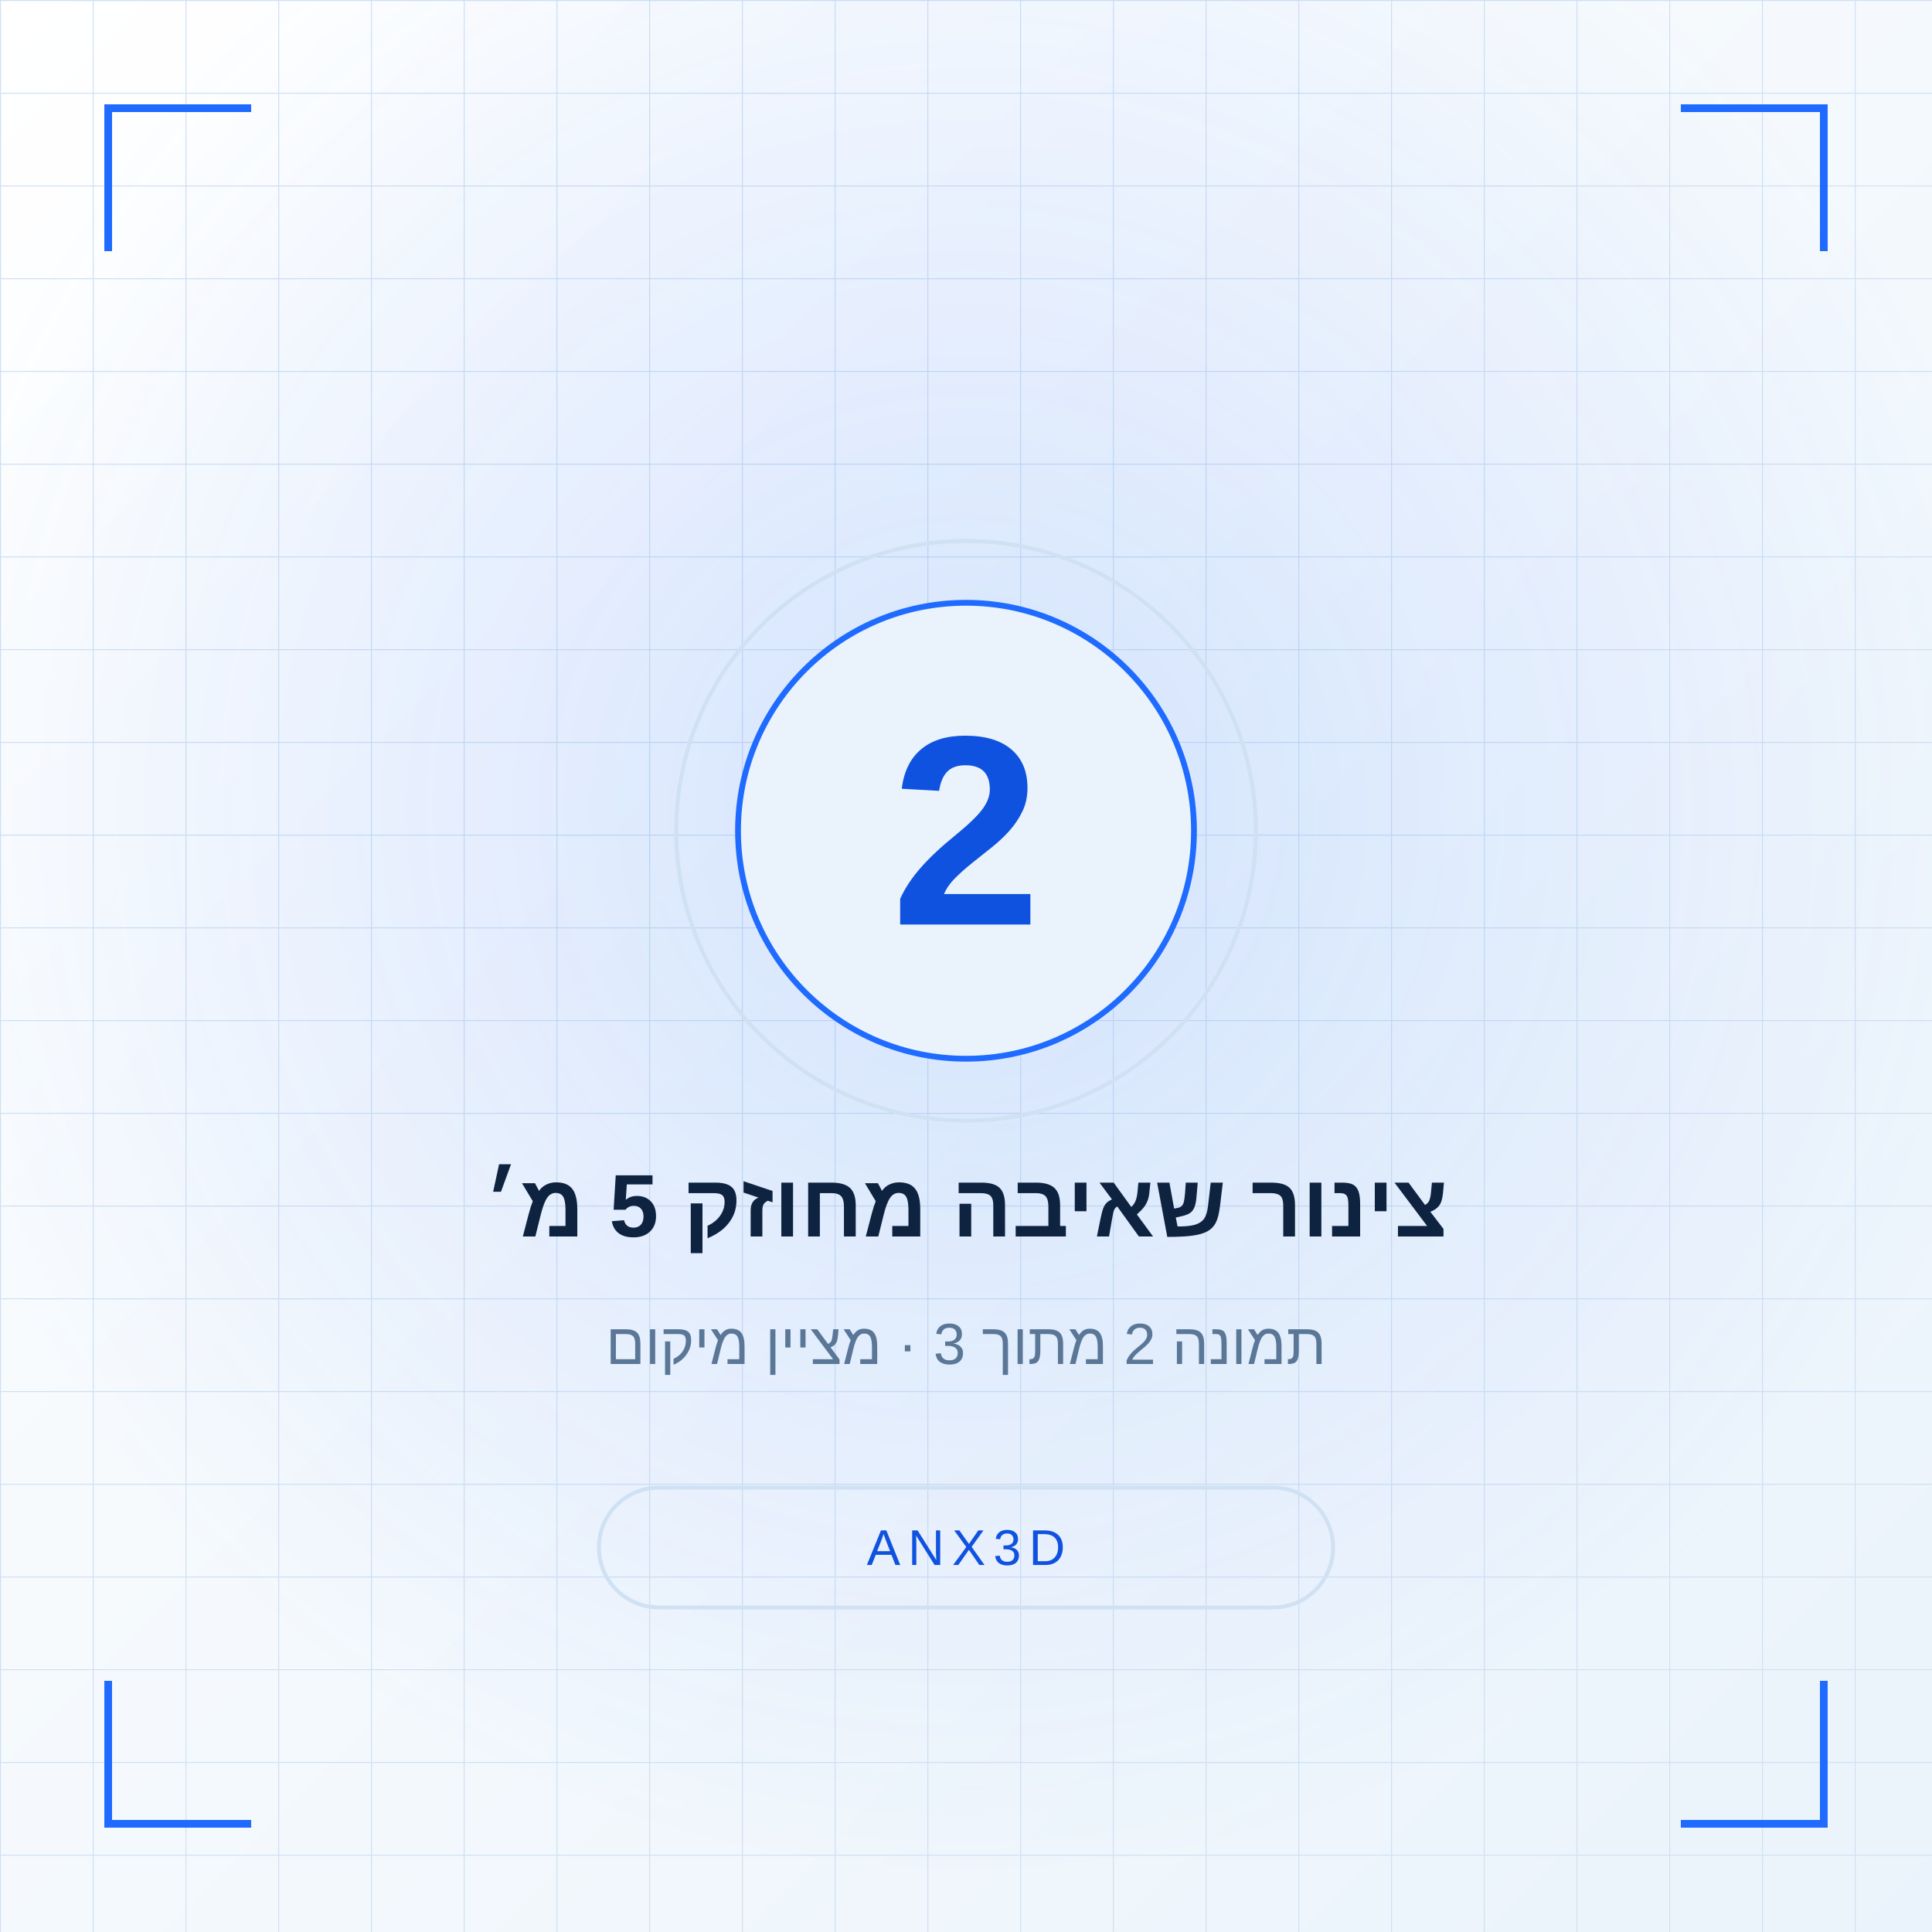
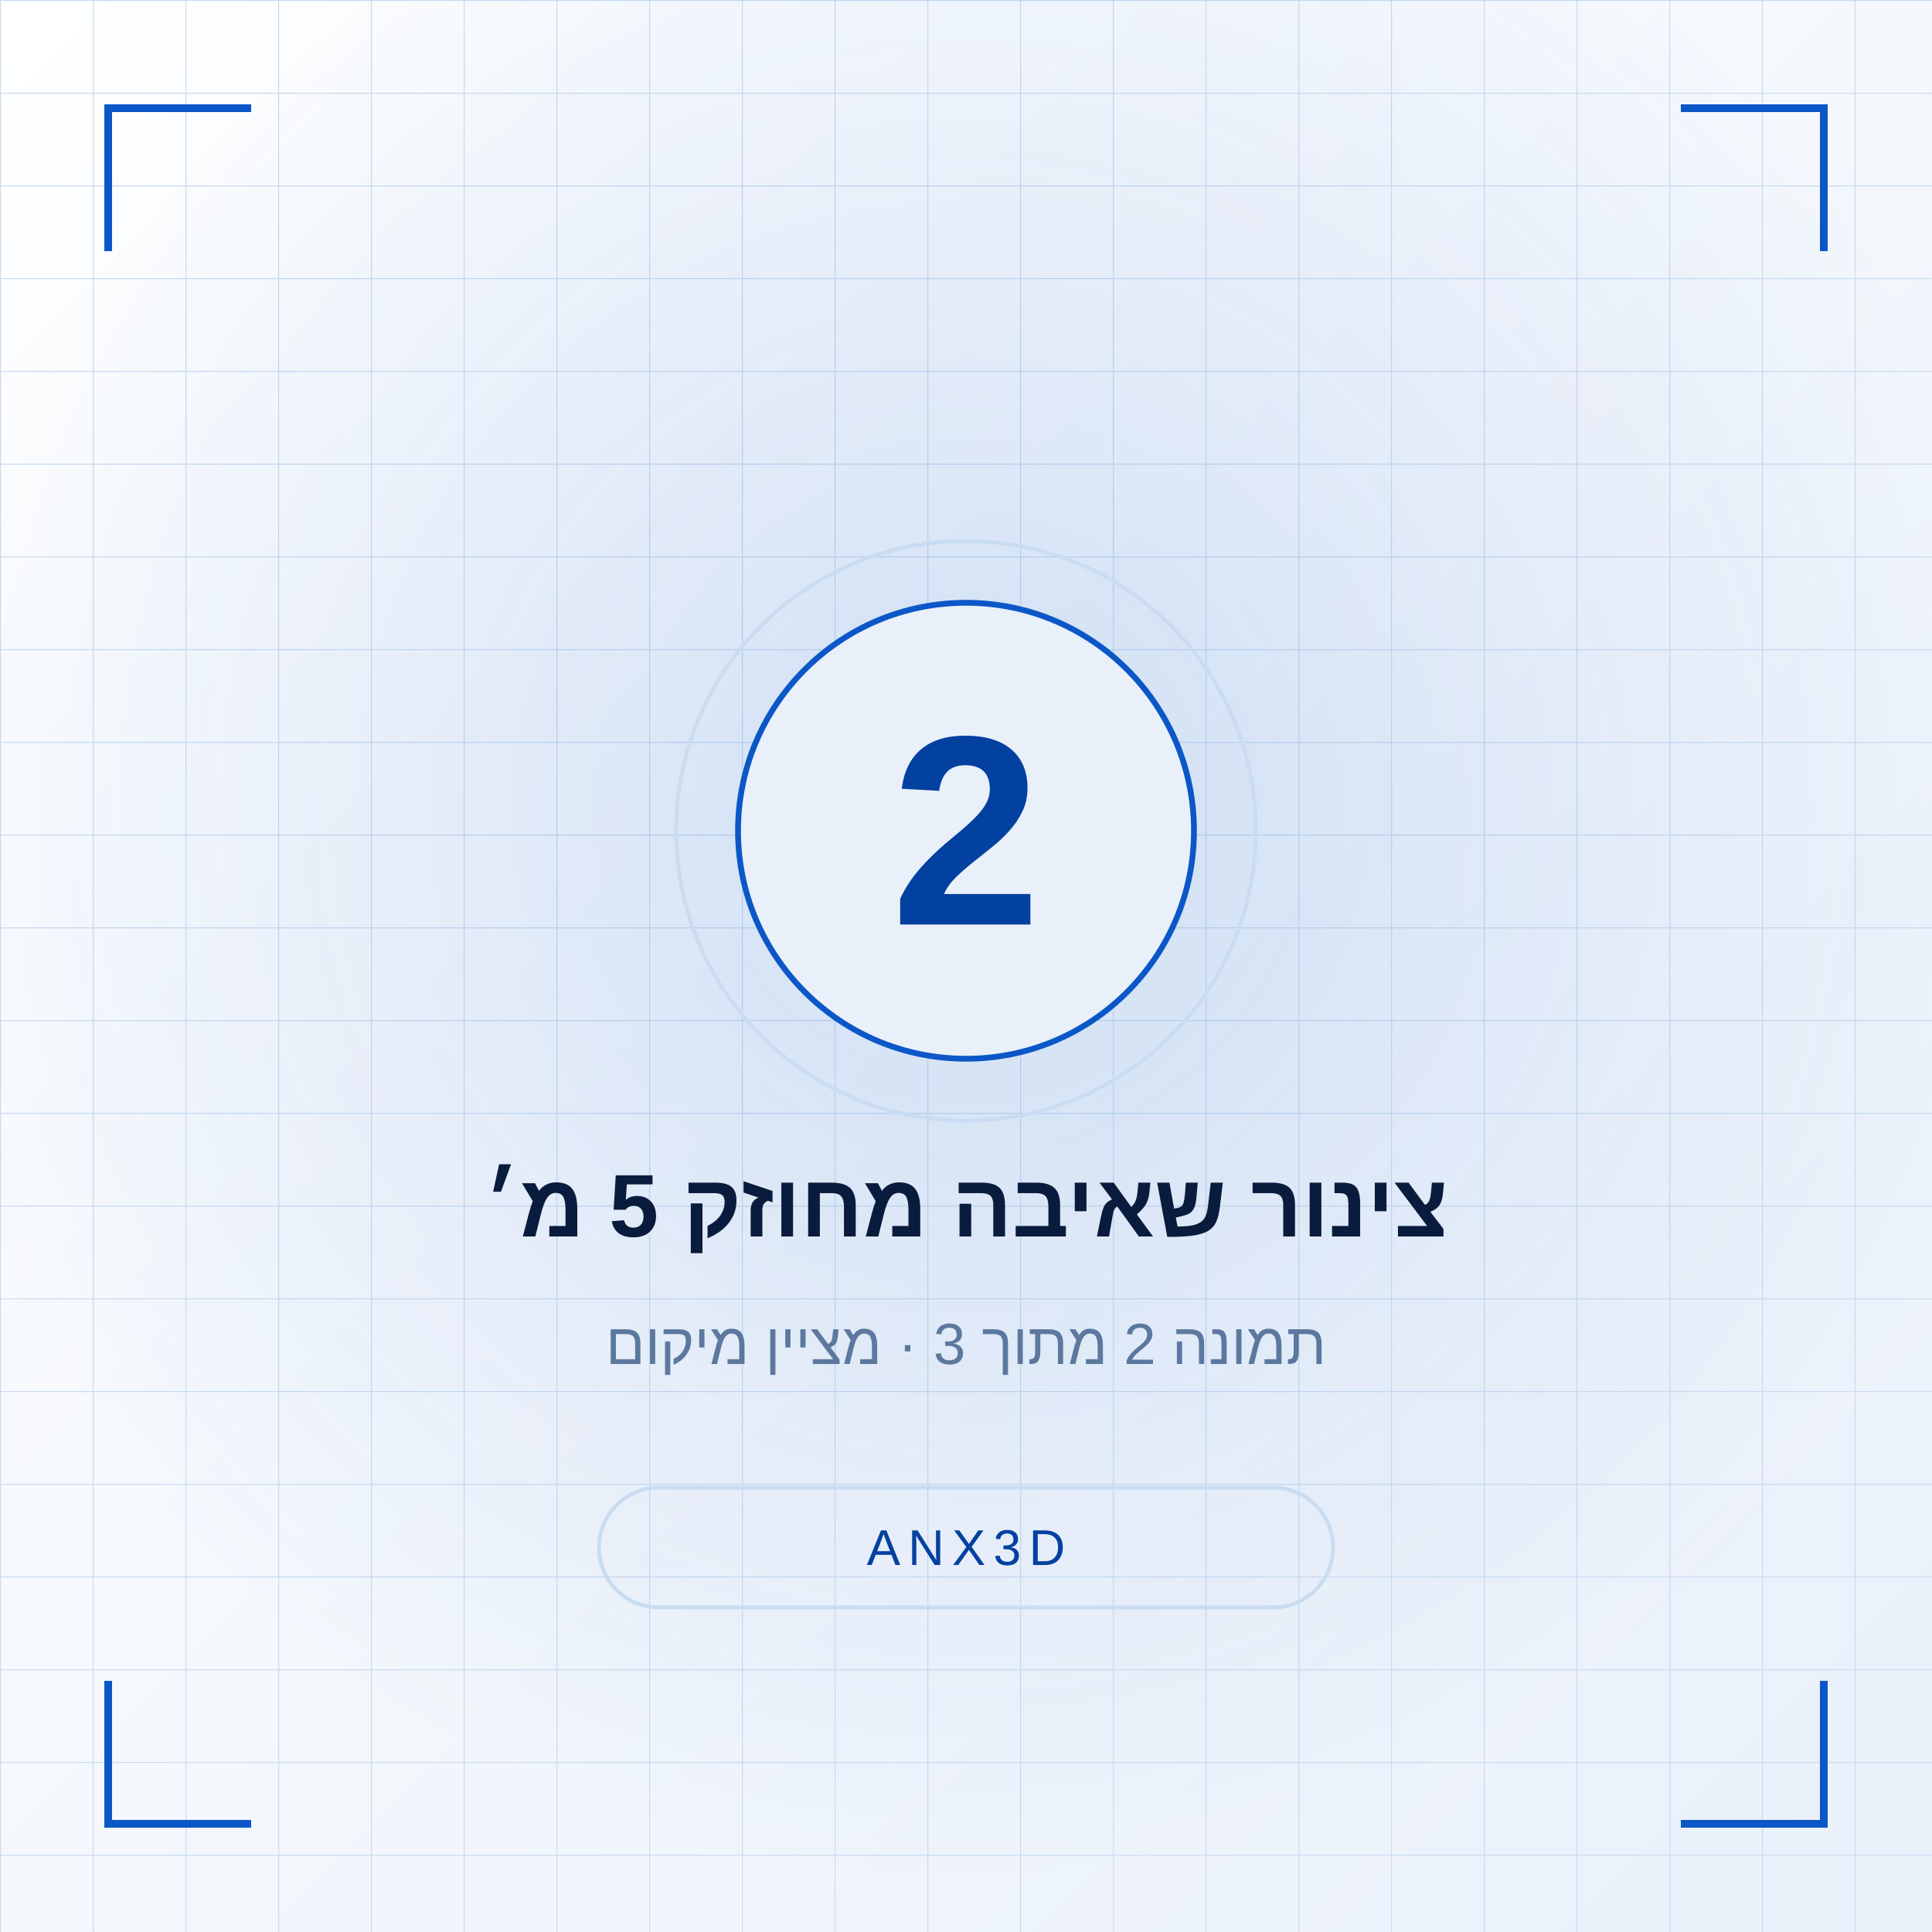
<svg xmlns="http://www.w3.org/2000/svg" width="1000" height="1000" viewBox="0 0 1000 1000" role="img" aria-label="צינור שאיבה מחוזק 5 מ׳ — תמונה 2 מתוך 3 (מציין מיקום)">
  <defs>
    <linearGradient id="bg" x1="0" y1="0" x2="1" y2="1">
      <stop offset="0%" stop-color="#ffffff" />
-       <stop offset="100%" stop-color="#eaf3fb" />
+       <stop offset="100%" stop-color="#e9f0fa" />
    </linearGradient>
    <pattern id="grid" width="48" height="48" patternUnits="userSpaceOnUse">
-       <path d="M48 0H0V48" fill="none" stroke="#cfe1f2" stroke-width="1" />
+       <path d="M48 0H0V48" fill="none" stroke="#c9dcf1" stroke-width="1" />
    </pattern>
    <radialGradient id="glow" cx="50%" cy="42%" r="55%">
-       <stop offset="0%" stop-color="#1f6bff" stop-opacity="0.16" />
-       <stop offset="100%" stop-color="#1f6bff" stop-opacity="0" />
+       <stop offset="0%" stop-color="#0b57c7" stop-opacity="0.16" />
+       <stop offset="100%" stop-color="#0b57c7" stop-opacity="0" />
    </radialGradient>
  </defs>
  <rect width="1000" height="1000" fill="url(#bg)" />
  <rect width="1000" height="1000" fill="url(#grid)" />
  <rect width="1000" height="1000" fill="url(#glow)" />
-   <path d="M56 128V56h72" fill="none" stroke="#1f6bff" stroke-width="4" stroke-linecap="square" />
-   <path d="M872 56h72v72" fill="none" stroke="#1f6bff" stroke-width="4" stroke-linecap="square" />
-   <path d="M944 872v72h-72" fill="none" stroke="#1f6bff" stroke-width="4" stroke-linecap="square" />
-   <path d="M128 944H56v-72" fill="none" stroke="#1f6bff" stroke-width="4" stroke-linecap="square" />
-   <circle cx="500" cy="430" r="150" fill="none" stroke="#cfe1f2" stroke-width="2" />
-   <circle cx="500" cy="430" r="118" fill="#eaf3fb" stroke="#1f6bff" stroke-width="3" />
-   <text x="500" y="430" text-anchor="middle" dominant-baseline="central" font-family="Heebo, Arial, sans-serif" font-size="140" font-weight="700" fill="#0f52e0">2</text>
-   <text x="500" y="640" text-anchor="middle" direction="rtl" font-family="Heebo, Arial, sans-serif" font-size="46" font-weight="700" fill="#0d2340">צינור שאיבה מחוזק 5 מ׳</text>
-   <text x="500" y="706" text-anchor="middle" direction="rtl" font-family="Heebo, Arial, sans-serif" font-size="30" fill="#5b7797">תמונה 2 מתוך 3 · מציין מיקום</text>
-   <rect x="310" y="770" width="380" height="62" rx="31" fill="none" stroke="#cfe1f2" stroke-width="2" />
-   <text x="500" y="801" text-anchor="middle" dominant-baseline="central" font-family="Heebo, Arial, sans-serif" font-size="26" letter-spacing="4" fill="#0f52e0">ANX3D</text>
+   <path d="M56 128V56h72" fill="none" stroke="#0b57c7" stroke-width="4" stroke-linecap="square" />
+   <path d="M872 56h72v72" fill="none" stroke="#0b57c7" stroke-width="4" stroke-linecap="square" />
+   <path d="M944 872v72h-72" fill="none" stroke="#0b57c7" stroke-width="4" stroke-linecap="square" />
+   <path d="M128 944H56v-72" fill="none" stroke="#0b57c7" stroke-width="4" stroke-linecap="square" />
+   <circle cx="500" cy="430" r="150" fill="none" stroke="#c9dcf1" stroke-width="2" />
+   <circle cx="500" cy="430" r="118" fill="#e9f0fa" stroke="#0b57c7" stroke-width="3" />
+   <text x="500" y="430" text-anchor="middle" dominant-baseline="central" font-family="Heebo, Arial, sans-serif" font-size="140" font-weight="700" fill="#0341a0">2</text>
+   <text x="500" y="640" text-anchor="middle" direction="rtl" font-family="Heebo, Arial, sans-serif" font-size="46" font-weight="700" fill="#0a1c3d">צינור שאיבה מחוזק 5 מ׳</text>
+   <text x="500" y="706" text-anchor="middle" direction="rtl" font-family="Heebo, Arial, sans-serif" font-size="30" fill="#5c789e">תמונה 2 מתוך 3 · מציין מיקום</text>
+   <rect x="310" y="770" width="380" height="62" rx="31" fill="none" stroke="#c9dcf1" stroke-width="2" />
+   <text x="500" y="801" text-anchor="middle" dominant-baseline="central" font-family="Heebo, Arial, sans-serif" font-size="26" letter-spacing="4" fill="#0341a0">ANX3D</text>
</svg>
